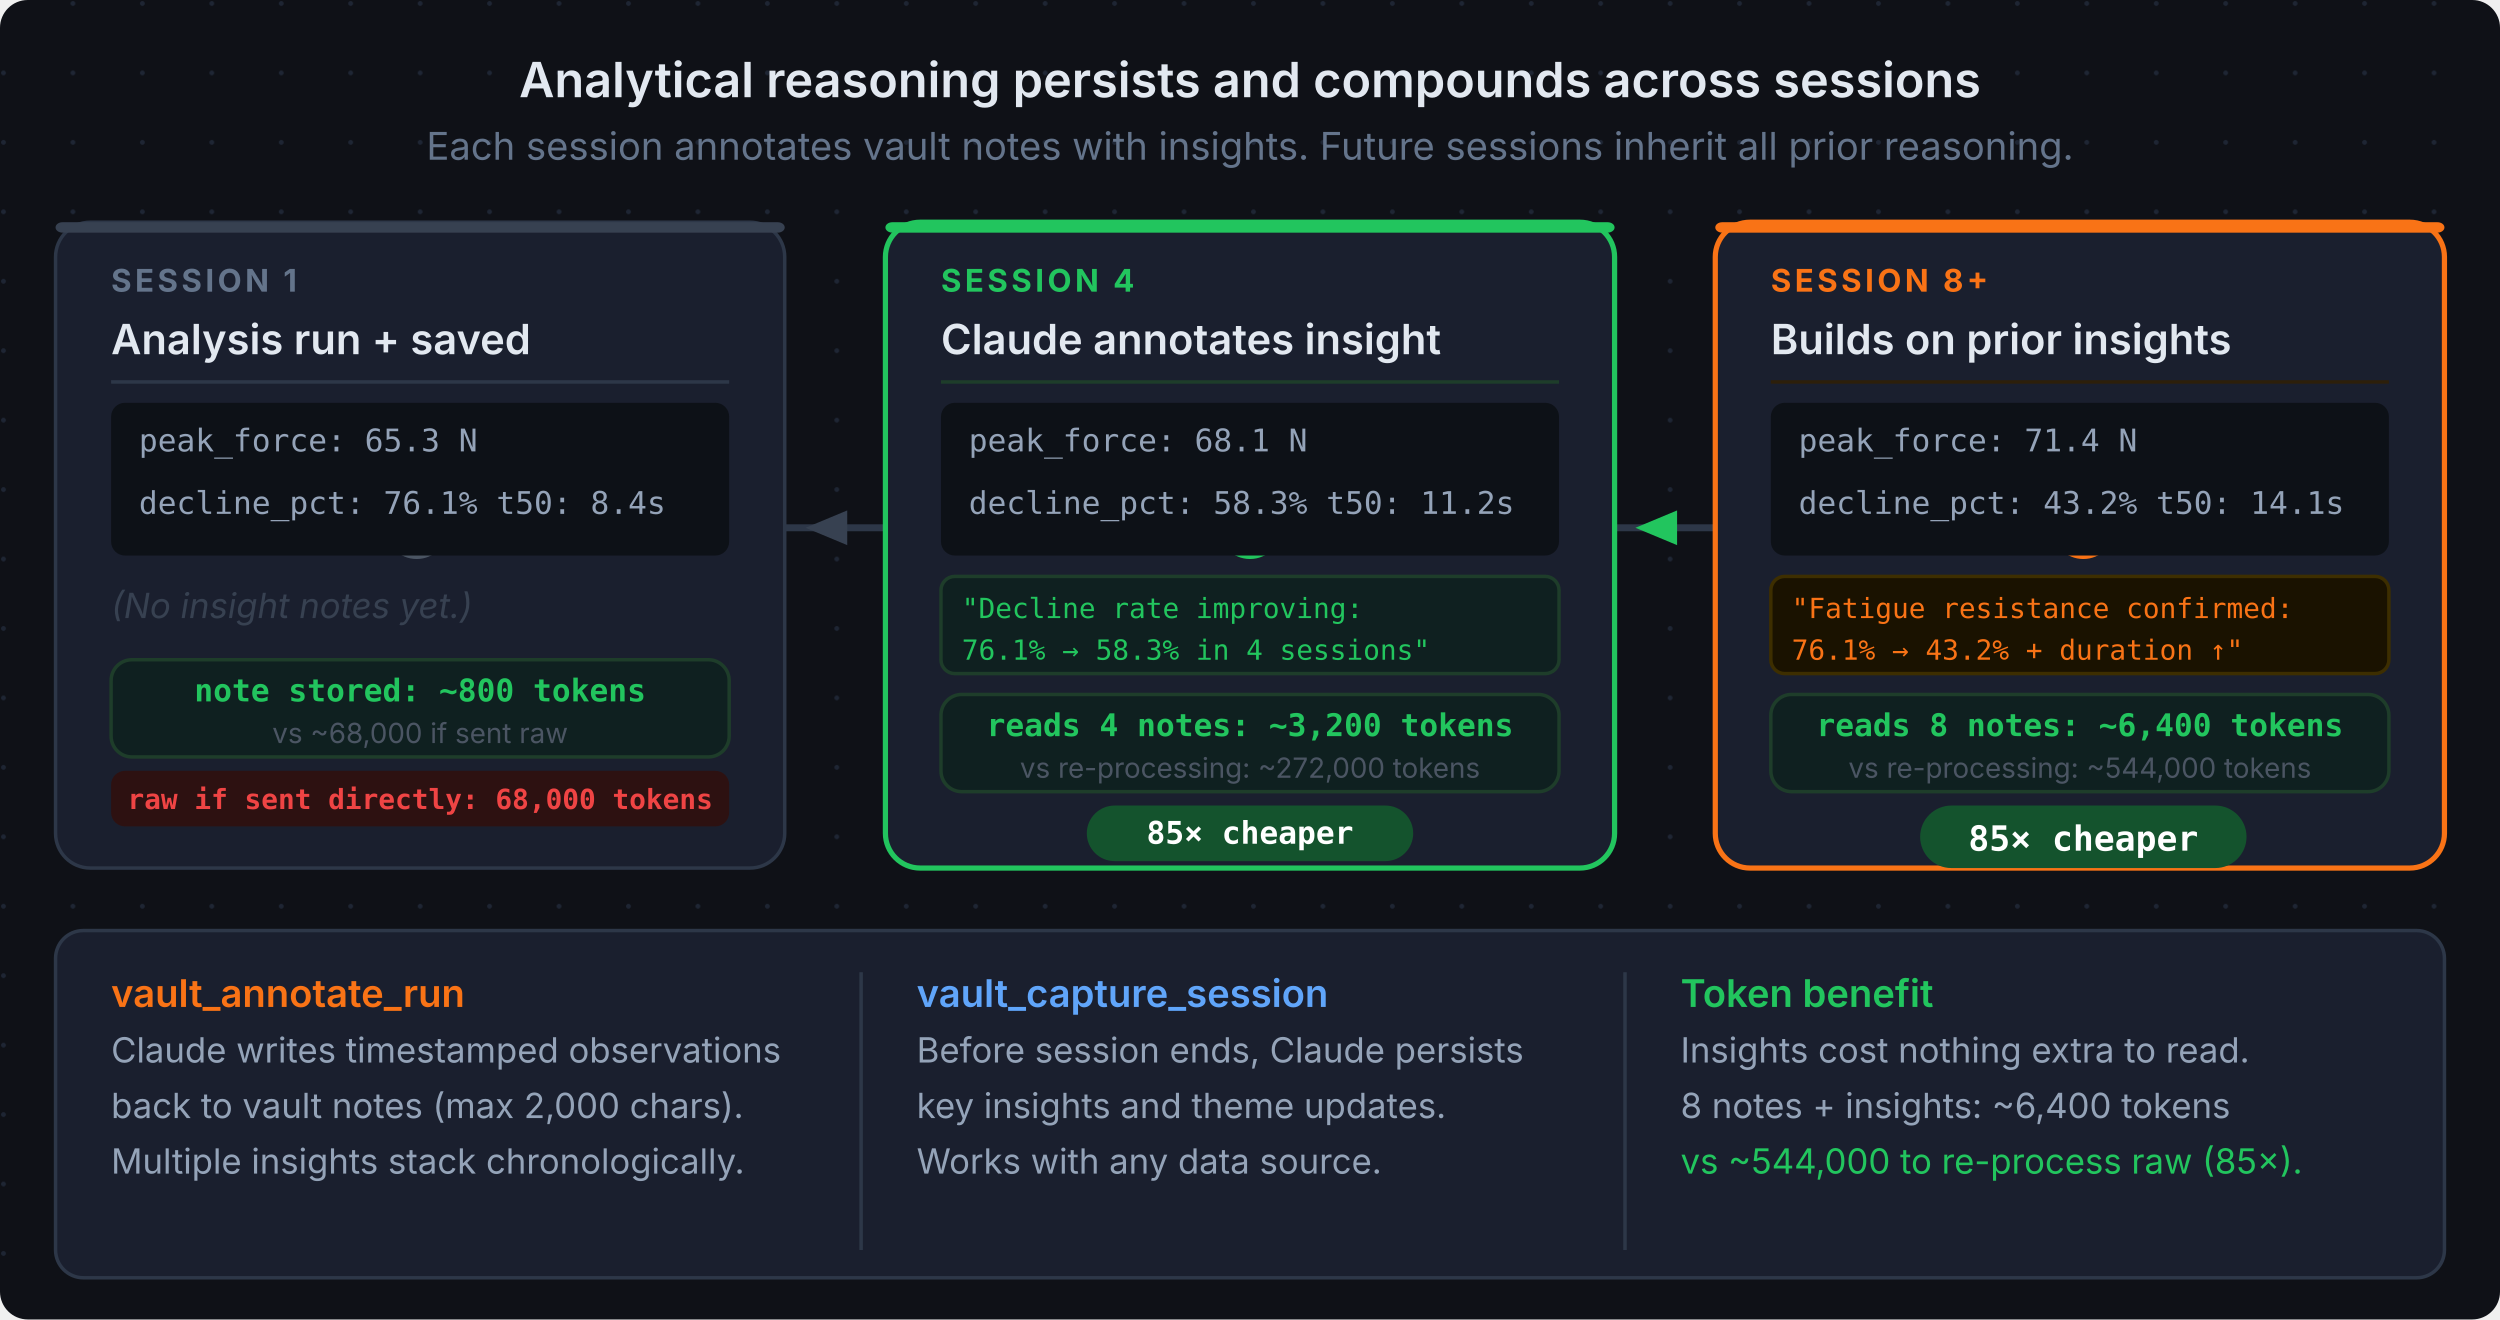
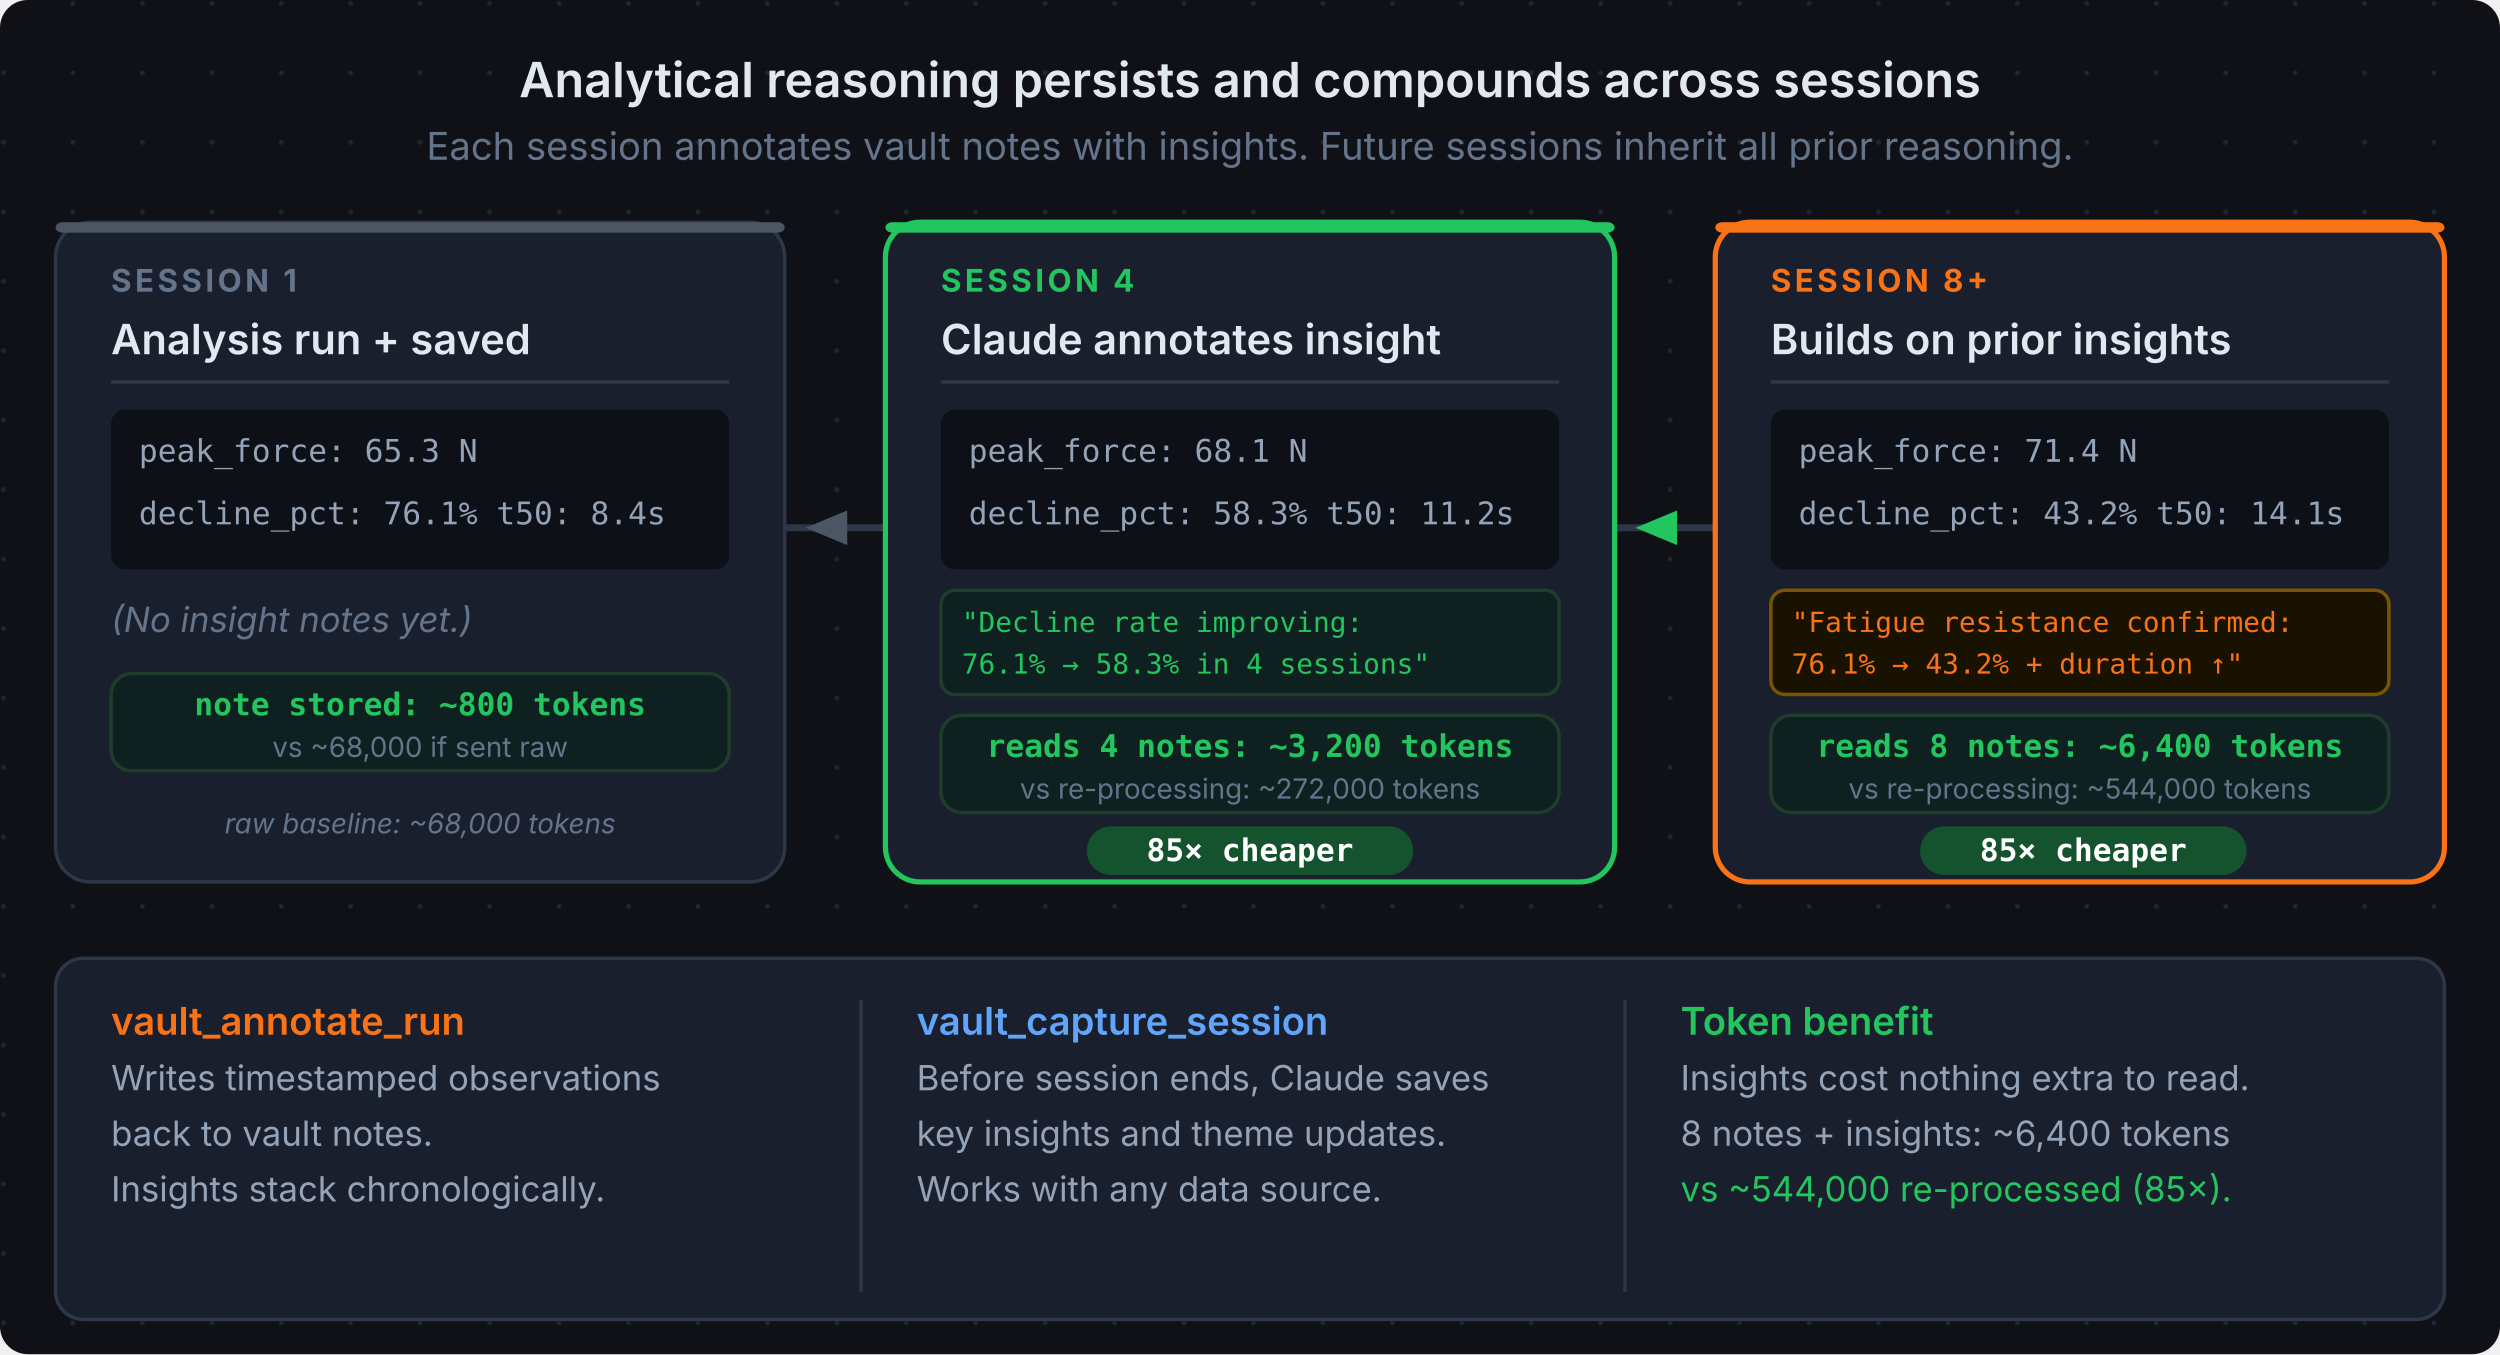
- <svg xmlns="http://www.w3.org/2000/svg" width="720" height="380" viewBox="0 0 720 380">
+ <svg xmlns="http://www.w3.org/2000/svg" width="720" height="390" viewBox="0 0 720 390">
  <defs>
    <pattern id="vi-dots" x="0" y="0" width="20" height="20" patternUnits="userSpaceOnUse">
      <circle fill="#1e2533" cx="1" cy="1" r="0.7" />
    </pattern>
  </defs>
-   <rect fill="#0f1117" x="0" y="0" width="720" height="380" rx="8" ry="8" />
-   <rect fill="url(#vi-dots)" x="0" y="0" width="720" height="380" rx="8" ry="8" />
+   <rect fill="#0f1117" x="0" y="0" width="720" height="390" rx="8" ry="8" />
+   <rect fill="url(#vi-dots)" x="0" y="0" width="720" height="390" rx="8" ry="8" />
  <text fill="#e2e8f0" font-family="-apple-system,Segoe UI,system-ui,sans-serif" font-size="14" font-weight="600" x="360" y="28" text-anchor="middle">Analytical reasoning persists and compounds across sessions</text>
  <text fill="#64748b" font-family="-apple-system,Segoe UI,system-ui,sans-serif" font-size="11" x="360" y="46" text-anchor="middle">Each session annotates vault notes with insights. Future sessions inherit all prior reasoning.</text>
  <line stroke="#2d3748" stroke-width="2" x1="120" y1="152" x2="600" y2="152" />
-   <rect fill="#1a1f2e" stroke="#2d3748" stroke-width="1" x="16" y="64" width="210" height="186" rx="10" ry="10" />
-   <rect fill="#374151" x="16" y="64" width="210" height="3" rx="2" ry="2" />
+   <rect fill="#1a1f2e" stroke="#2d3748" stroke-width="1" x="16" y="64" width="210" height="190" rx="10" ry="10" />
+   <rect fill="#4b5563" x="16" y="64" width="210" height="3" rx="2" ry="2" />
  <circle fill="#1a1f2e" stroke="#4b5563" stroke-width="2" cx="120" cy="152" r="8" />
  <circle fill="#4b5563" cx="120" cy="152" r="4" />
  <text fill="#64748b" font-family="-apple-system,Segoe UI,system-ui,sans-serif" font-size="9" font-weight="700" x="32" y="84" letter-spacing="1">SESSION 1</text>
  <text fill="#e2e8f0" font-family="-apple-system,Segoe UI,system-ui,sans-serif" font-size="12" font-weight="600" x="32" y="102">Analysis run + saved</text>
  <line stroke="#2d3748" stroke-width="1" x1="32" y1="110" x2="210" y2="110" />
-   <rect fill="#0d1117" x="32" y="116" width="178" height="44" rx="4" ry="4" />
-   <text fill="#94a3b8" font-family="SF Mono,Fira Code,Consolas,monospace" font-size="9" x="40" y="130">peak_force: 65.3 N</text>
-   <text fill="#94a3b8" font-family="SF Mono,Fira Code,Consolas,monospace" font-size="9" x="40" y="148">decline_pct: 76.1%  t50: 8.4s</text>
-   <text fill="#374151" font-family="-apple-system,Segoe UI,system-ui,sans-serif" font-size="10" font-style="italic" x="32" y="178">(No insight notes yet.)</text>
-   <rect fill="#0f2020" stroke="#1e3d2a" stroke-width="1" x="32" y="190" width="178" height="28" rx="6" ry="6" />
-   <text fill="#22c55e" font-family="SF Mono,Fira Code,Consolas,monospace" font-size="9" font-weight="600" x="121" y="202" text-anchor="middle">note stored: ~800 tokens</text>
-   <text fill="#4b5563" font-family="-apple-system,Segoe UI,system-ui,sans-serif" font-size="8" x="121" y="214" text-anchor="middle">vs ~68,000 if sent raw</text>
-   <rect fill="#2d1111" x="32" y="222" width="178" height="16" rx="4" ry="4" />
-   <text fill="#ef4444" font-family="SF Mono,Fira Code,Consolas,monospace" font-size="8" font-weight="600" x="121" y="233" text-anchor="middle">raw if sent directly: 68,000 tokens</text>
-   <polygon fill="#374151" points="232,152 244,147 244,157" />
-   <rect fill="#1a1f2e" stroke="#22c55e" stroke-width="1.5" x="255" y="64" width="210" height="186" rx="10" ry="10" />
+   <rect fill="#0d1117" x="32" y="118" width="178" height="46" rx="4" ry="4" />
+   <text fill="#94a3b8" font-family="SF Mono,Fira Code,Consolas,monospace" font-size="9" x="40" y="133">peak_force: 65.3 N</text>
+   <text fill="#94a3b8" font-family="SF Mono,Fira Code,Consolas,monospace" font-size="9" x="40" y="151">decline_pct: 76.1%  t50: 8.4s</text>
+   <text fill="#64748b" font-family="-apple-system,Segoe UI,system-ui,sans-serif" font-size="10" font-style="italic" x="32" y="182">(No insight notes yet.)</text>
+   <rect fill="#0f2020" stroke="#1e3d2a" stroke-width="1" x="32" y="194" width="178" height="28" rx="6" ry="6" />
+   <text fill="#22c55e" font-family="SF Mono,Fira Code,Consolas,monospace" font-size="9" font-weight="600" x="121" y="206" text-anchor="middle">note stored: ~800 tokens</text>
+   <text fill="#64748b" font-family="-apple-system,Segoe UI,system-ui,sans-serif" font-size="8" x="121" y="218" text-anchor="middle">vs ~68,000 if sent raw</text>
+   <text fill="#64748b" font-family="-apple-system,Segoe UI,system-ui,sans-serif" font-size="8" font-style="italic" x="121" y="240" text-anchor="middle">raw baseline: ~68,000 tokens</text>
+   <polygon fill="#4b5563" points="232,152 244,147 244,157" />
+   <rect fill="#1a1f2e" stroke="#22c55e" stroke-width="1.5" x="255" y="64" width="210" height="190" rx="10" ry="10" />
  <rect fill="#22c55e" x="255" y="64" width="210" height="3" rx="2" ry="2" />
  <circle fill="#1a1f2e" stroke="#22c55e" stroke-width="2" cx="360" cy="152" r="8" />
  <circle fill="#22c55e" cx="360" cy="152" r="4" />
  <text fill="#22c55e" font-family="-apple-system,Segoe UI,system-ui,sans-serif" font-size="9" font-weight="700" x="271" y="84" letter-spacing="1">SESSION 4</text>
  <text fill="#e2e8f0" font-family="-apple-system,Segoe UI,system-ui,sans-serif" font-size="12" font-weight="600" x="271" y="102">Claude annotates insight</text>
-   <line stroke="#1e3d2a" stroke-width="1" x1="271" y1="110" x2="449" y2="110" />
-   <rect fill="#0d1117" x="271" y="116" width="178" height="44" rx="4" ry="4" />
-   <text fill="#94a3b8" font-family="SF Mono,Fira Code,Consolas,monospace" font-size="9" x="279" y="130">peak_force: 68.1 N</text>
-   <text fill="#94a3b8" font-family="SF Mono,Fira Code,Consolas,monospace" font-size="9" x="279" y="148">decline_pct: 58.3%  t50: 11.2s</text>
-   <rect fill="#0f2020" stroke="#1e3d2a" stroke-width="1" x="271" y="166" width="178" height="28" rx="4" ry="4" />
-   <text fill="#22c55e" font-family="SF Mono,Fira Code,Consolas,monospace" font-size="8" x="277" y="178">"Decline rate improving:</text>
-   <text fill="#22c55e" font-family="SF Mono,Fira Code,Consolas,monospace" font-size="8" x="277" y="190"> 76.1% → 58.3% in 4 sessions"</text>
-   <rect fill="#0f2020" stroke="#1e3d2a" stroke-width="1" x="271" y="200" width="178" height="28" rx="6" ry="6" />
-   <text fill="#22c55e" font-family="SF Mono,Fira Code,Consolas,monospace" font-size="9" font-weight="600" x="360" y="212" text-anchor="middle">reads 4 notes: ~3,200 tokens</text>
-   <text fill="#4b5563" font-family="-apple-system,Segoe UI,system-ui,sans-serif" font-size="8" x="360" y="224" text-anchor="middle">vs re-processing: ~272,000 tokens</text>
-   <rect fill="#14532d" x="313" y="232" width="94" height="16" rx="8" ry="8" />
-   <text fill="#ffffff" font-family="SF Mono,Fira Code,Consolas,monospace" font-size="9" font-weight="600" x="360" y="243" text-anchor="middle">85× cheaper</text>
+   <line stroke="#2d3748" stroke-width="1" x1="271" y1="110" x2="449" y2="110" />
+   <rect fill="#0d1117" x="271" y="118" width="178" height="46" rx="4" ry="4" />
+   <text fill="#94a3b8" font-family="SF Mono,Fira Code,Consolas,monospace" font-size="9" x="279" y="133">peak_force: 68.1 N</text>
+   <text fill="#94a3b8" font-family="SF Mono,Fira Code,Consolas,monospace" font-size="9" x="279" y="151">decline_pct: 58.3%  t50: 11.2s</text>
+   <rect fill="#0f2020" stroke="#1e3d2a" stroke-width="1" x="271" y="170" width="178" height="30" rx="4" ry="4" />
+   <text fill="#22c55e" font-family="SF Mono,Fira Code,Consolas,monospace" font-size="8" x="277" y="182">"Decline rate improving:</text>
+   <text fill="#22c55e" font-family="SF Mono,Fira Code,Consolas,monospace" font-size="8" x="277" y="194"> 76.1% → 58.3% in 4 sessions"</text>
+   <rect fill="#0f2020" stroke="#1e3d2a" stroke-width="1" x="271" y="206" width="178" height="28" rx="6" ry="6" />
+   <text fill="#22c55e" font-family="SF Mono,Fira Code,Consolas,monospace" font-size="9" font-weight="600" x="360" y="218" text-anchor="middle">reads 4 notes: ~3,200 tokens</text>
+   <text fill="#64748b" font-family="-apple-system,Segoe UI,system-ui,sans-serif" font-size="8" x="360" y="230" text-anchor="middle">vs re-processing: ~272,000 tokens</text>
+   <rect fill="#14532d" x="313" y="238" width="94" height="14" rx="7" ry="7" />
+   <text fill="#ffffff" font-family="SF Mono,Fira Code,Consolas,monospace" font-size="9" font-weight="600" x="360" y="248" text-anchor="middle">85× cheaper</text>
  <polygon fill="#22c55e" points="471,152 483,147 483,157" />
-   <rect fill="#1a1f2e" stroke="#f97316" stroke-width="1.5" x="494" y="64" width="210" height="186" rx="10" ry="10" />
+   <rect fill="#1a1f2e" stroke="#f97316" stroke-width="1.5" x="494" y="64" width="210" height="190" rx="10" ry="10" />
  <rect fill="#f97316" x="494" y="64" width="210" height="3" rx="2" ry="2" />
  <circle fill="#1a1f2e" stroke="#f97316" stroke-width="2" cx="600" cy="152" r="8" />
  <circle fill="#f97316" cx="600" cy="152" r="4" />
  <text fill="#f97316" font-family="-apple-system,Segoe UI,system-ui,sans-serif" font-size="9" font-weight="700" x="510" y="84" letter-spacing="1">SESSION 8+</text>
  <text fill="#e2e8f0" font-family="-apple-system,Segoe UI,system-ui,sans-serif" font-size="12" font-weight="600" x="510" y="102">Builds on prior insights</text>
-   <line stroke="#2d1f0a" stroke-width="1" x1="510" y1="110" x2="688" y2="110" />
-   <rect fill="#0d1117" x="510" y="116" width="178" height="44" rx="4" ry="4" />
-   <text fill="#94a3b8" font-family="SF Mono,Fira Code,Consolas,monospace" font-size="9" x="518" y="130">peak_force: 71.4 N</text>
-   <text fill="#94a3b8" font-family="SF Mono,Fira Code,Consolas,monospace" font-size="9" x="518" y="148">decline_pct: 43.2%  t50: 14.1s</text>
-   <rect fill="#1a1200" stroke="#3d2e00" stroke-width="1" x="510" y="166" width="178" height="28" rx="4" ry="4" />
-   <text fill="#f97316" font-family="SF Mono,Fira Code,Consolas,monospace" font-size="8" x="516" y="178">"Fatigue resistance confirmed:</text>
-   <text fill="#f97316" font-family="SF Mono,Fira Code,Consolas,monospace" font-size="8" x="516" y="190"> 76.1% → 43.2% + duration ↑"</text>
-   <rect fill="#0f2020" stroke="#1e3d2a" stroke-width="1" x="510" y="200" width="178" height="28" rx="6" ry="6" />
-   <text fill="#22c55e" font-family="SF Mono,Fira Code,Consolas,monospace" font-size="9" font-weight="600" x="599" y="212" text-anchor="middle">reads 8 notes: ~6,400 tokens</text>
-   <text fill="#4b5563" font-family="-apple-system,Segoe UI,system-ui,sans-serif" font-size="8" x="599" y="224" text-anchor="middle">vs re-processing: ~544,000 tokens</text>
-   <rect fill="#14532d" x="553" y="232" width="94" height="18" rx="9" ry="9" />
-   <text fill="#ffffff" font-family="SF Mono,Fira Code,Consolas,monospace" font-size="10" font-weight="600" x="600" y="245" text-anchor="middle">85× cheaper</text>
-   <rect fill="#1a1f2e" stroke="#2d3748" stroke-width="1" x="16" y="268" width="688" height="100" rx="8" ry="8" />
-   <text fill="#f97316" font-family="-apple-system,Segoe UI,system-ui,sans-serif" font-size="11" font-weight="600" x="32" y="290">vault_annotate_run</text>
-   <text fill="#94a3b8" font-family="-apple-system,Segoe UI,system-ui,sans-serif" font-size="10" x="32" y="306">Claude writes timestamped observations</text>
-   <text fill="#94a3b8" font-family="-apple-system,Segoe UI,system-ui,sans-serif" font-size="10" x="32" y="322">back to vault notes (max 2,000 chars).</text>
-   <text fill="#94a3b8" font-family="-apple-system,Segoe UI,system-ui,sans-serif" font-size="10" x="32" y="338">Multiple insights stack chronologically.</text>
-   <line stroke="#2d3748" stroke-width="1" x1="248" y1="280" x2="248" y2="360" />
-   <text fill="#60a5fa" font-family="-apple-system,Segoe UI,system-ui,sans-serif" font-size="11" font-weight="600" x="264" y="290">vault_capture_session</text>
-   <text fill="#94a3b8" font-family="-apple-system,Segoe UI,system-ui,sans-serif" font-size="10" x="264" y="306">Before session ends, Claude persists</text>
-   <text fill="#94a3b8" font-family="-apple-system,Segoe UI,system-ui,sans-serif" font-size="10" x="264" y="322">key insights and theme updates.</text>
-   <text fill="#94a3b8" font-family="-apple-system,Segoe UI,system-ui,sans-serif" font-size="10" x="264" y="338">Works with any data source.</text>
-   <line stroke="#2d3748" stroke-width="1" x1="468" y1="280" x2="468" y2="360" />
-   <text fill="#22c55e" font-family="-apple-system,Segoe UI,system-ui,sans-serif" font-size="11" font-weight="600" x="484" y="290">Token benefit</text>
-   <text fill="#94a3b8" font-family="-apple-system,Segoe UI,system-ui,sans-serif" font-size="10" x="484" y="306">Insights cost nothing extra to read.</text>
-   <text fill="#94a3b8" font-family="-apple-system,Segoe UI,system-ui,sans-serif" font-size="10" x="484" y="322">8 notes + insights: ~6,400 tokens</text>
-   <text fill="#22c55e" font-family="-apple-system,Segoe UI,system-ui,sans-serif" font-size="10" x="484" y="338">vs ~544,000 to re-process raw (85×).</text>
+   <line stroke="#2d3748" stroke-width="1" x1="510" y1="110" x2="688" y2="110" />
+   <rect fill="#0d1117" x="510" y="118" width="178" height="46" rx="4" ry="4" />
+   <text fill="#94a3b8" font-family="SF Mono,Fira Code,Consolas,monospace" font-size="9" x="518" y="133">peak_force: 71.4 N</text>
+   <text fill="#94a3b8" font-family="SF Mono,Fira Code,Consolas,monospace" font-size="9" x="518" y="151">decline_pct: 43.2%  t50: 14.1s</text>
+   <rect fill="#1a1200" stroke="#7a5500" stroke-width="1" x="510" y="170" width="178" height="30" rx="4" ry="4" />
+   <text fill="#f97316" font-family="SF Mono,Fira Code,Consolas,monospace" font-size="8" x="516" y="182">"Fatigue resistance confirmed:</text>
+   <text fill="#f97316" font-family="SF Mono,Fira Code,Consolas,monospace" font-size="8" x="516" y="194"> 76.1% → 43.2% + duration ↑"</text>
+   <rect fill="#0f2020" stroke="#1e3d2a" stroke-width="1" x="510" y="206" width="178" height="28" rx="6" ry="6" />
+   <text fill="#22c55e" font-family="SF Mono,Fira Code,Consolas,monospace" font-size="9" font-weight="600" x="599" y="218" text-anchor="middle">reads 8 notes: ~6,400 tokens</text>
+   <text fill="#64748b" font-family="-apple-system,Segoe UI,system-ui,sans-serif" font-size="8" x="599" y="230" text-anchor="middle">vs re-processing: ~544,000 tokens</text>
+   <rect fill="#14532d" x="553" y="238" width="94" height="14" rx="7" ry="7" />
+   <text fill="#ffffff" font-family="SF Mono,Fira Code,Consolas,monospace" font-size="9" font-weight="600" x="600" y="248" text-anchor="middle">85× cheaper</text>
+   <rect fill="#1a1f2e" stroke="#2d3748" stroke-width="1" x="16" y="276" width="688" height="104" rx="8" ry="8" />
+   <text fill="#f97316" font-family="-apple-system,Segoe UI,system-ui,sans-serif" font-size="11" font-weight="600" x="32" y="298">vault_annotate_run</text>
+   <text fill="#94a3b8" font-family="-apple-system,Segoe UI,system-ui,sans-serif" font-size="10" x="32" y="314">Writes timestamped observations</text>
+   <text fill="#94a3b8" font-family="-apple-system,Segoe UI,system-ui,sans-serif" font-size="10" x="32" y="330">back to vault notes.</text>
+   <text fill="#94a3b8" font-family="-apple-system,Segoe UI,system-ui,sans-serif" font-size="10" x="32" y="346">Insights stack chronologically.</text>
+   <line stroke="#2d3748" stroke-width="1" x1="248" y1="288" x2="248" y2="372" />
+   <text fill="#60a5fa" font-family="-apple-system,Segoe UI,system-ui,sans-serif" font-size="11" font-weight="600" x="264" y="298">vault_capture_session</text>
+   <text fill="#94a3b8" font-family="-apple-system,Segoe UI,system-ui,sans-serif" font-size="10" x="264" y="314">Before session ends, Claude saves</text>
+   <text fill="#94a3b8" font-family="-apple-system,Segoe UI,system-ui,sans-serif" font-size="10" x="264" y="330">key insights and theme updates.</text>
+   <text fill="#94a3b8" font-family="-apple-system,Segoe UI,system-ui,sans-serif" font-size="10" x="264" y="346">Works with any data source.</text>
+   <line stroke="#2d3748" stroke-width="1" x1="468" y1="288" x2="468" y2="372" />
+   <text fill="#22c55e" font-family="-apple-system,Segoe UI,system-ui,sans-serif" font-size="11" font-weight="600" x="484" y="298">Token benefit</text>
+   <text fill="#94a3b8" font-family="-apple-system,Segoe UI,system-ui,sans-serif" font-size="10" x="484" y="314">Insights cost nothing extra to read.</text>
+   <text fill="#94a3b8" font-family="-apple-system,Segoe UI,system-ui,sans-serif" font-size="10" x="484" y="330">8 notes + insights: ~6,400 tokens</text>
+   <text fill="#22c55e" font-family="-apple-system,Segoe UI,system-ui,sans-serif" font-size="10" x="484" y="346">vs ~544,000 re-processed (85×).</text>
</svg>
